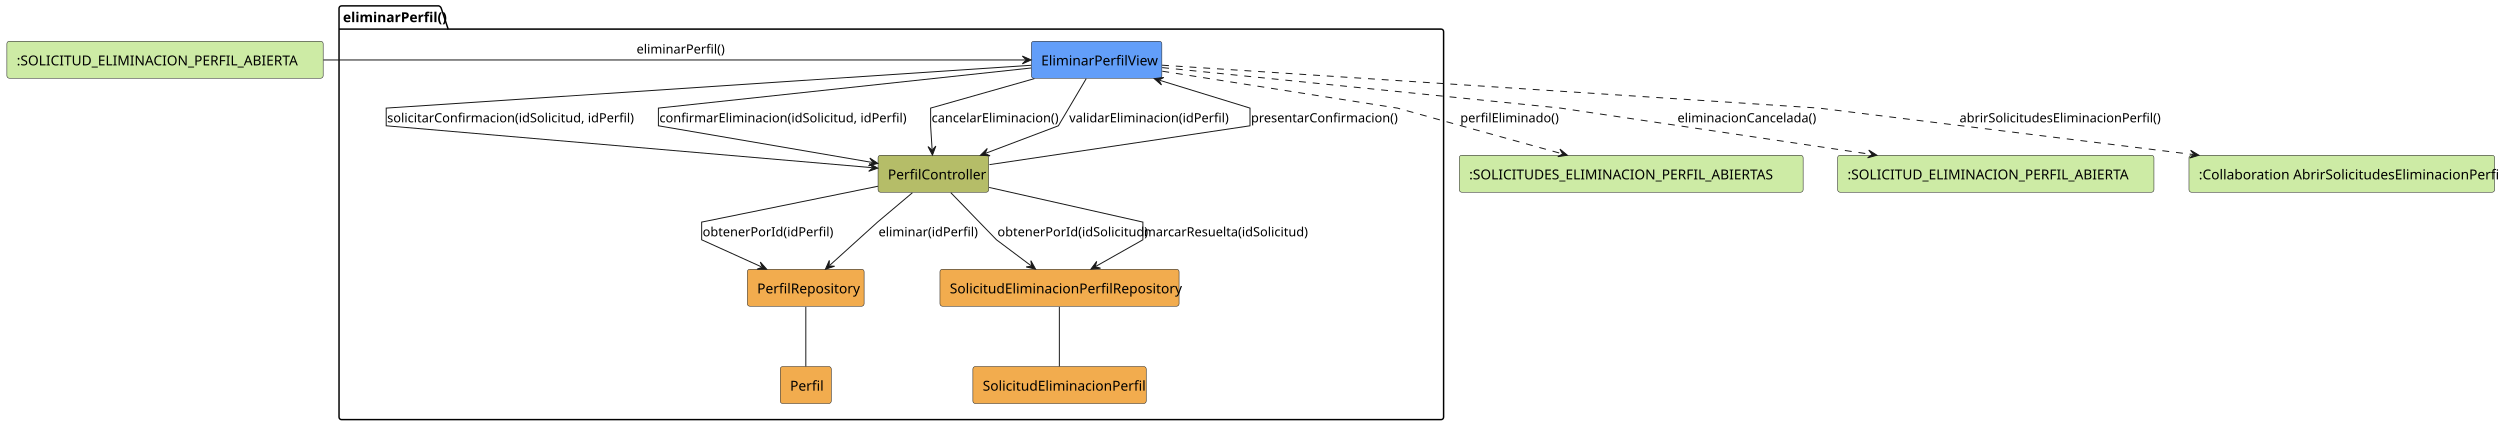
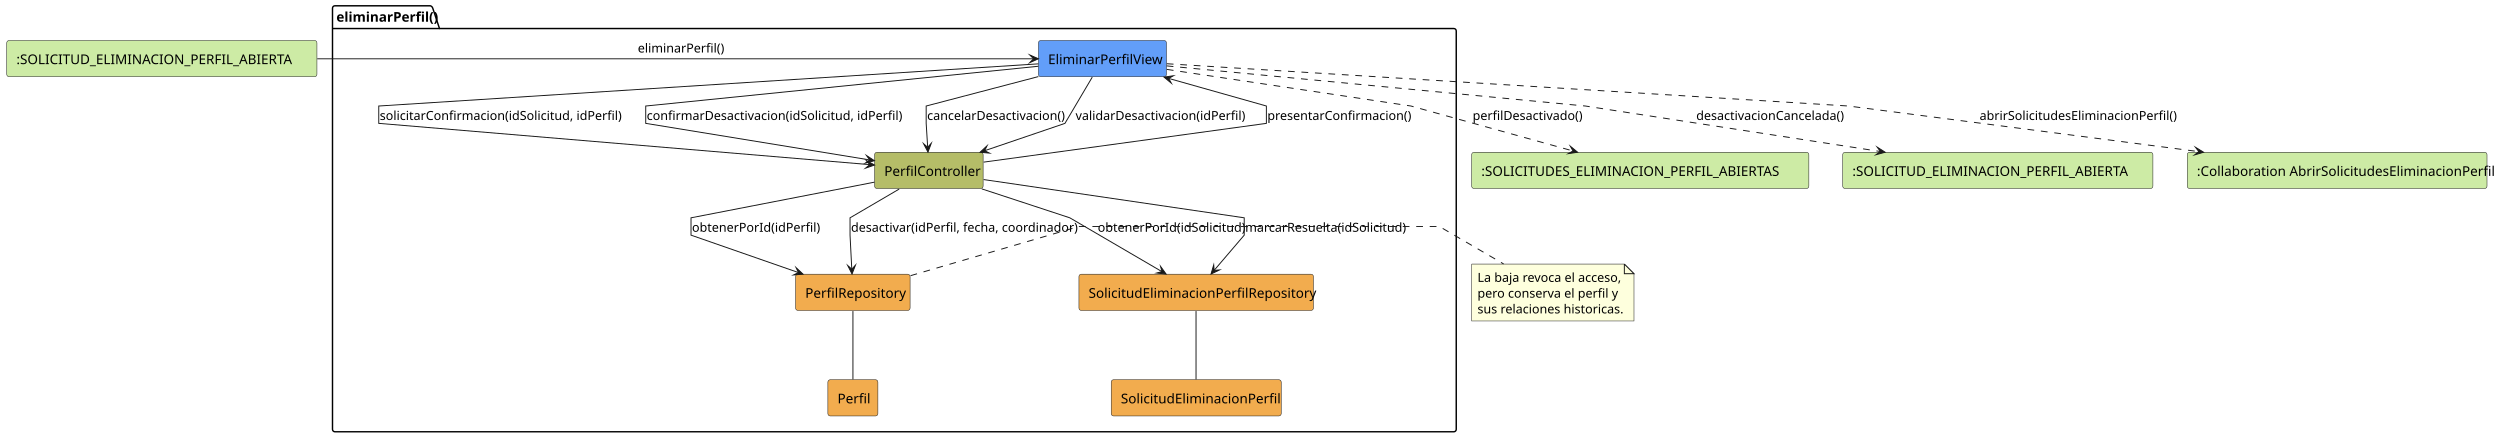
- <svg xmlns="http://www.w3.org/2000/svg" contentStyleType="text/css" data-diagram-type="DESCRIPTION" height="434px" preserveAspectRatio="none" style="width:2544px;height:434px;background:#FFFFFF;" version="1.1" viewBox="0 0 2544 434" width="2544px" zoomAndPan="magnify">
+ <svg xmlns="http://www.w3.org/2000/svg" contentStyleType="text/css" data-diagram-type="DESCRIPTION" height="463px" preserveAspectRatio="none" style="width:2594px;height:463px;background:#FFFFFF;" version="1.1" viewBox="0 0 2594 463" width="2594px" zoomAndPan="magnify">
  <defs />
  <g>
-     <g class="cluster" data-entity="eliminarPerfil" data-source-line="4" data-uid="ent0003" id="cluster_eliminarPerfil">
-       <path d="M347.5,6 L446.527,6 A3.75,3.75 0 0 1 449.027,8.5 L456.027,29.609 L1466.5,29.609 A2.5,2.5 0 0 1 1469,32.109 L1469,424.5 A2.5,2.5 0 0 1 1466.5,427 L347.5,427 A2.5,2.5 0 0 1 345,424.5 L345,8.5 A2.5,2.5 0 0 1 347.5,6" fill="none" style="stroke:#000000;stroke-width:1.5;" />
+     <g class="cluster" data-qualified-name="eliminarPerfil" data-source-line="4" id="ent0002">
+       <path d="M347.5,6 L446.527,6 A3.75,3.75 0 0 1 449.027,8.5 L456.027,29.609 L1508.5,29.609 A2.5,2.5 0 0 1 1511,32.109 L1511,445.5 A2.5,2.5 0 0 1 1508.5,448 L347.5,448 A2.5,2.5 0 0 1 345,445.5 L345,8.5 A2.5,2.5 0 0 1 347.5,6" fill="none" style="stroke:#000000;stroke-width:1.5;" />
      <line style="stroke:#000000;stroke-width:1.5;" x1="345" x2="456.027" y1="29.609" y2="29.609" />
-       <text fill="#000000" font-family="sans-serif" font-size="14" font-weight="bold" lengthAdjust="spacing" textLength="98.027" x="349" y="22.533">eliminarPerfil()</text>
+       <text fill="#000000" font-family="sans-serif" font-size="14" font-weight="700" lengthAdjust="spacing" textLength="98.027" x="349" y="22.533">eliminarPerfil()</text>
    </g>
-     <g class="entity" data-entity="EliminarPerfilView" data-source-line="5" data-uid="ent0004" id="entity_EliminarPerfilView">
-       <rect fill="#629EF9" height="37.609" rx="2.5" ry="2.5" style="stroke:#181818;stroke-width:0.5;" width="132.807" x="1049.5" y="42" />
-       <text fill="#000000" font-family="sans-serif" font-size="14" lengthAdjust="spacing" textLength="112.807" x="1059.5" y="66.533">EliminarPerfilView</text>
+     <g class="entity" data-qualified-name="eliminarPerfil.EliminarPerfilView" data-source-line="5" id="ent0003">
+       <rect fill="#629EF9" height="37.609" rx="2.5" ry="2.5" style="stroke:#181818;stroke-width:0.5;" width="132.807" x="1077.5" y="42" />
+       <text fill="#000000" font-family="sans-serif" font-size="14" lengthAdjust="spacing" textLength="112.807" x="1087.5" y="66.533">EliminarPerfilView</text>
    </g>
-     <g class="entity" data-entity="PerfilController" data-source-line="6" data-uid="ent0005" id="entity_PerfilController">
-       <rect fill="#B5BD68" height="37.609" rx="2.5" ry="2.5" style="stroke:#181818;stroke-width:0.5;" width="112.586" x="893.5" y="158" />
-       <text fill="#000000" font-family="sans-serif" font-size="14" lengthAdjust="spacing" textLength="92.586" x="903.5" y="182.533">PerfilController</text>
+     <g class="entity" data-qualified-name="eliminarPerfil.PerfilController" data-source-line="6" id="ent0004">
+       <rect fill="#B5BD68" height="37.609" rx="2.5" ry="2.5" style="stroke:#181818;stroke-width:0.5;" width="112.586" x="907.5" y="158" />
+       <text fill="#000000" font-family="sans-serif" font-size="14" lengthAdjust="spacing" textLength="92.586" x="917.5" y="182.533">PerfilController</text>
    </g>
-     <g class="entity" data-entity="PerfilRepository" data-source-line="7" data-uid="ent0006" id="entity_PerfilRepository">
-       <rect fill="#F2AC4E" height="37.609" rx="2.5" ry="2.5" style="stroke:#181818;stroke-width:0.5;" width="118.814" x="760.5" y="274" />
-       <text fill="#000000" font-family="sans-serif" font-size="14" lengthAdjust="spacing" textLength="98.814" x="770.5" y="298.533">PerfilRepository</text>
+     <g class="entity" data-qualified-name="eliminarPerfil.PerfilRepository" data-source-line="7" id="ent0005">
+       <rect fill="#F2AC4E" height="37.609" rx="2.5" ry="2.5" style="stroke:#181818;stroke-width:0.5;" width="118.814" x="825.5" y="284.5" />
+       <text fill="#000000" font-family="sans-serif" font-size="14" lengthAdjust="spacing" textLength="98.814" x="835.5" y="309.033">PerfilRepository</text>
    </g>
-     <g class="entity" data-entity="Perfil" data-source-line="8" data-uid="ent0007" id="entity_Perfil">
-       <rect fill="#F2AC4E" height="37.609" rx="2.5" ry="2.5" style="stroke:#181818;stroke-width:0.5;" width="51.897" x="794" y="373" />
-       <text fill="#000000" font-family="sans-serif" font-size="14" lengthAdjust="spacing" textLength="31.896" x="804" y="397.533">Perfil</text>
+     <g class="entity" data-qualified-name="eliminarPerfil.Perfil" data-source-line="8" id="ent0006">
+       <rect fill="#F2AC4E" height="37.609" rx="2.5" ry="2.5" style="stroke:#181818;stroke-width:0.5;" width="51.897" x="859" y="394" />
+       <text fill="#000000" font-family="sans-serif" font-size="14" lengthAdjust="spacing" textLength="31.896" x="869" y="418.533">Perfil</text>
    </g>
-     <g class="entity" data-entity="SolicitudEliminacionPerfilRepository" data-source-line="9" data-uid="ent0008" id="entity_SolicitudEliminacionPerfilRepository">
-       <rect fill="#F2AC4E" height="37.609" rx="2.5" ry="2.5" style="stroke:#181818;stroke-width:0.5;" width="243.316" x="956.5" y="274" />
-       <text fill="#000000" font-family="sans-serif" font-size="14" lengthAdjust="spacing" textLength="223.316" x="966.5" y="298.533">SolicitudEliminacionPerfilRepository</text>
+     <g class="entity" data-qualified-name="eliminarPerfil.SolicitudEliminacionPerfilRepository" data-source-line="9" id="ent0007">
+       <rect fill="#F2AC4E" height="37.609" rx="2.5" ry="2.5" style="stroke:#181818;stroke-width:0.5;" width="243.316" x="1119.5" y="284.5" />
+       <text fill="#000000" font-family="sans-serif" font-size="14" lengthAdjust="spacing" textLength="223.316" x="1129.5" y="309.033">SolicitudEliminacionPerfilRepository</text>
    </g>
-     <g class="entity" data-entity="SolicitudEliminacionPerfil" data-source-line="10" data-uid="ent0009" id="entity_SolicitudEliminacionPerfil">
-       <rect fill="#F2AC4E" height="37.609" rx="2.5" ry="2.5" style="stroke:#181818;stroke-width:0.5;" width="176.399" x="990" y="373" />
-       <text fill="#000000" font-family="sans-serif" font-size="14" lengthAdjust="spacing" textLength="156.399" x="1000" y="397.533">SolicitudEliminacionPerfil</text>
+     <g class="entity" data-qualified-name="eliminarPerfil.SolicitudEliminacionPerfil" data-source-line="10" id="ent0008">
+       <rect fill="#F2AC4E" height="37.609" rx="2.5" ry="2.5" style="stroke:#181818;stroke-width:0.5;" width="176.399" x="1153" y="394" />
+       <text fill="#000000" font-family="sans-serif" font-size="14" lengthAdjust="spacing" textLength="156.399" x="1163" y="418.533">SolicitudEliminacionPerfil</text>
    </g>
-     <g class="entity" data-entity="EstadoEntrada" data-source-line="3" data-uid="ent0002" id="entity_EstadoEntrada">
+     <g class="entity" data-qualified-name="EstadoEntrada" data-source-line="3" id="ent0001">
      <rect fill="#CDEBA5" height="37.609" rx="2.5" ry="2.5" style="stroke:#181818;stroke-width:0.5;" width="321.854" x="7" y="42" />
      <text fill="#000000" font-family="sans-serif" font-size="14" lengthAdjust="spacing" textLength="301.854" x="17" y="66.533">:SOLICITUD_ELIMINACION_PERFIL_ABIERTA</text>
    </g>
-     <g class="entity" data-entity="EstadoSalidaExitosa" data-source-line="13" data-uid="ent0010" id="entity_EstadoSalidaExitosa">
-       <rect fill="#CDEBA5" height="37.609" rx="2.5" ry="2.5" style="stroke:#181818;stroke-width:0.5;" width="349.868" x="1485" y="158" />
-       <text fill="#000000" font-family="sans-serif" font-size="14" lengthAdjust="spacing" textLength="329.868" x="1495" y="182.533">:SOLICITUDES_ELIMINACION_PERFIL_ABIERTAS</text>
+     <g class="entity" data-qualified-name="EstadoSalidaExitosa" data-source-line="13" id="ent0009">
+       <rect fill="#CDEBA5" height="37.609" rx="2.5" ry="2.5" style="stroke:#181818;stroke-width:0.5;" width="349.868" x="1527" y="158" />
+       <text fill="#000000" font-family="sans-serif" font-size="14" lengthAdjust="spacing" textLength="329.868" x="1537" y="182.533">:SOLICITUDES_ELIMINACION_PERFIL_ABIERTAS</text>
    </g>
-     <g class="entity" data-entity="EstadoSalidaCancelada" data-source-line="14" data-uid="ent0011" id="entity_EstadoSalidaCancelada">
-       <rect fill="#CDEBA5" height="37.609" rx="2.5" ry="2.5" style="stroke:#181818;stroke-width:0.5;" width="321.854" x="1870" y="158" />
-       <text fill="#000000" font-family="sans-serif" font-size="14" lengthAdjust="spacing" textLength="301.854" x="1880" y="182.533">:SOLICITUD_ELIMINACION_PERFIL_ABIERTA</text>
+     <g class="entity" data-qualified-name="EstadoSalidaCancelada" data-source-line="14" id="ent0010">
+       <rect fill="#CDEBA5" height="37.609" rx="2.5" ry="2.5" style="stroke:#181818;stroke-width:0.5;" width="321.854" x="1912" y="158" />
+       <text fill="#000000" font-family="sans-serif" font-size="14" lengthAdjust="spacing" textLength="301.854" x="1922" y="182.533">:SOLICITUD_ELIMINACION_PERFIL_ABIERTA</text>
    </g>
-     <g class="entity" data-entity="AbrirSolicitudesEliminacionPerfil" data-source-line="15" data-uid="ent0012" id="entity_AbrirSolicitudesEliminacionPerfil">
-       <rect fill="#CDEBA5" height="37.609" rx="2.5" ry="2.5" style="stroke:#181818;stroke-width:0.5;" width="311.019" x="2227.5" y="158" />
-       <text fill="#000000" font-family="sans-serif" font-size="14" lengthAdjust="spacing" textLength="291.019" x="2237.5" y="182.533">:Collaboration AbrirSolicitudesEliminacionPerfil</text>
+     <g class="entity" data-qualified-name="AbrirSolicitudesEliminacionPerfil" data-source-line="15" id="ent0011">
+       <rect fill="#CDEBA5" height="37.609" rx="2.5" ry="2.5" style="stroke:#181818;stroke-width:0.5;" width="311.019" x="2269.5" y="158" />
+       <text fill="#000000" font-family="sans-serif" font-size="14" lengthAdjust="spacing" textLength="291.019" x="2279.5" y="182.533">:Collaboration AbrirSolicitudesEliminacionPerfil</text>
    </g>
-     <g class="link" data-entity-1="EstadoEntrada" data-entity-2="EliminarPerfilView" data-source-line="17" data-uid="lnk13" id="link_EstadoEntrada_EliminarPerfilView">
-       <path d="M329.08,61 C540.18,61 894.95,61 1043.29,61" fill="none" id="EstadoEntrada-to-EliminarPerfilView" style="stroke:#181818;stroke-width:1;" />
-       <polygon fill="#181818" points="1049.29,61,1040.29,57,1044.29,61,1040.29,65,1049.29,61" style="stroke:#181818;stroke-width:1;" />
-       <text fill="#000000" font-family="sans-serif" font-size="13" lengthAdjust="spacing" textLength="83.789" x="647.75" y="54.495">eliminarPerfil()</text>
+     <g class="entity" data-qualified-name="GMN27" data-source-line="35" id="ent0028">
+       <path d="M1527,274 L1527,333.055 L1695.424,333.055 L1695.424,284 L1685.424,274 L1527,274" fill="#FEFFDD" style="stroke:#181818;stroke-width:0.5;" />
+       <path d="M1685.424,274 L1685.424,284 L1695.424,284 L1685.424,274" fill="#FEFFDD" style="stroke:#181818;stroke-width:1;" />
+       <text fill="#000000" font-family="sans-serif" font-size="13" lengthAdjust="spacing" textLength="147.424" x="1533" y="292.495">La baja revoca el acceso,</text>
+       <text fill="#000000" font-family="sans-serif" font-size="13" lengthAdjust="spacing" textLength="138.011" x="1533" y="308.847">pero conserva el perfil y</text>
+       <text fill="#000000" font-family="sans-serif" font-size="13" lengthAdjust="spacing" textLength="145.228" x="1533" y="325.198">sus relaciones historicas.</text>
    </g>
-     <g class="link" data-entity-1="EliminarPerfilView" data-entity-2="PerfilController" data-source-line="19" data-uid="lnk14" id="link_EliminarPerfilView_PerfilController">
-       <path d="M1049.28,66.43 C870.29,78.31 393,110 393,110 C393,110 393,128 393,128 C393,128 745.502,158.375 887.292,170.595" fill="none" id="EliminarPerfilView-to-PerfilController" style="stroke:#181818;stroke-width:1;" />
-       <polygon fill="#181818" points="893.27,171.11,884.647,166.352,888.288,170.681,883.96,174.322,893.27,171.11" style="stroke:#181818;stroke-width:1;" />
+     <g class="link" data-entity-1="ent0001" data-entity-2="ent0003" data-link-type="dependency" data-source-line="17" id="lnk12">
+       <path d="M329.17,61 C546.82,61 920.01,61 1072.47,61" fill="none" id="EstadoEntrada-to-EliminarPerfilView" style="stroke:#181818;stroke-width:1;" />
+       <polygon fill="#181818" points="1077.47,61,1068.47,57,1072.47,61,1068.47,65,1077.47,61" style="stroke:#181818;stroke-width:1;stroke-linejoin:miter;stroke-miterlimit:10;" />
+       <text fill="#000000" font-family="sans-serif" font-size="13" lengthAdjust="spacing" textLength="83.789" x="661.75" y="54.495">eliminarPerfil()</text>
+     </g>
+     <g class="link" data-entity-1="ent0003" data-entity-2="ent0004" data-link-type="dependency" data-source-line="19" id="lnk13">
+       <path d="M1077.35,66.26 C893.56,78.01 393,110 393,110 C393,110 393,128 393,128 C393,128 758.198,158.701 902.448,170.821" fill="none" id="EliminarPerfilView-to-PerfilController" style="stroke:#181818;stroke-width:1;" />
+       <polygon fill="#181818" points="907.43,171.24,898.797,166.5,902.448,170.821,898.127,174.472,907.43,171.24" style="stroke:#181818;stroke-width:1;stroke-linejoin:miter;stroke-miterlimit:10;" />
      <text fill="#000000" font-family="sans-serif" font-size="13" lengthAdjust="spacing" textLength="235.523" x="394" y="124.495">solicitarConfirmacion(idSolicitud, idPerfil)</text>
    </g>
-     <g class="link" data-entity-1="PerfilController" data-entity-2="EliminarPerfilView" data-source-line="20" data-uid="lnk15" id="link_PerfilController_EliminarPerfilView">
-       <path d="M1006.83,167.53 C1099.27,153.75 1272,128 1272,128 C1272,128 1272,110 1272,110 C1272,110 1224.535,95.394 1180.265,81.774" fill="none" id="PerfilController-to-EliminarPerfilView" style="stroke:#181818;stroke-width:1;" />
-       <polygon fill="#181818" points="1174.53,80.01,1181.956,86.48,1179.309,81.48,1184.308,78.833,1174.53,80.01" style="stroke:#181818;stroke-width:1;" />
-       <text fill="#000000" font-family="sans-serif" font-size="13" lengthAdjust="spacing" textLength="140.163" x="1273" y="124.495">presentarConfirmacion()</text>
+     <g class="link" data-entity-1="ent0004" data-entity-2="ent0003" data-link-type="dependency" data-source-line="20" id="lnk14">
+       <path d="M1020.62,168.23 C1119.68,154.65 1314,128 1314,128 C1314,128 1314,110 1314,110 C1314,110 1260.832,94.989 1212.602,81.369" fill="none" id="PerfilController-to-EliminarPerfilView" style="stroke:#181818;stroke-width:1;" />
+       <polygon fill="#181818" points="1207.79,80.01,1215.364,86.305,1212.602,81.369,1217.538,78.606,1207.79,80.01" style="stroke:#181818;stroke-width:1;stroke-linejoin:miter;stroke-miterlimit:10;" />
+       <text fill="#000000" font-family="sans-serif" font-size="13" lengthAdjust="spacing" textLength="140.163" x="1315" y="124.495">presentarConfirmacion()</text>
    </g>
-     <g class="link" data-entity-1="EliminarPerfilView" data-entity-2="PerfilController" data-source-line="21" data-uid="lnk16" id="link_EliminarPerfilView_PerfilController">
-       <path d="M1049.23,69.19 C924.81,82.58 670,110 670,110 C670,110 670,128 670,128 C670,128 805.606,151.246 887.426,165.276" fill="none" id="EliminarPerfilView-to-PerfilController-1" style="stroke:#181818;stroke-width:1;" />
-       <polygon fill="#181818" points="893.34,166.29,885.145,160.827,888.412,165.445,883.793,168.711,893.34,166.29" style="stroke:#181818;stroke-width:1;" />
-       <text fill="#000000" font-family="sans-serif" font-size="13" lengthAdjust="spacing" textLength="235.523" x="671" y="124.495">confirmarEliminacion(idSolicitud, idPerfil)</text>
+     <g class="link" data-entity-1="ent0003" data-entity-2="ent0004" data-link-type="dependency" data-source-line="21" id="lnk15">
+       <path d="M1077.34,68.75 C946.79,81.97 670,110 670,110 C670,110 670,128 670,128 C670,128 816.945,151.994 902.375,165.944" fill="none" id="EliminarPerfilView-to-PerfilController-1" style="stroke:#181818;stroke-width:1;" />
+       <polygon fill="#181818" points="907.31,166.75,899.072,161.352,902.375,165.944,897.783,169.247,907.31,166.75" style="stroke:#181818;stroke-width:1;stroke-linejoin:miter;stroke-miterlimit:10;" />
+       <text fill="#000000" font-family="sans-serif" font-size="13" lengthAdjust="spacing" textLength="249.977" x="671" y="124.495">confirmarDesactivacion(idSolicitud, idPerfil)</text>
    </g>
-     <g class="link" data-entity-1="EliminarPerfilView" data-entity-2="PerfilController" data-source-line="22" data-uid="lnk17" id="link_EliminarPerfilView_PerfilController">
-       <path d="M1052.59,80.01 C1004.64,93.63 947,110 947,110 C947,110 947,128 947,128 C947,128 947.645,138.272 948.495,151.862" fill="none" id="EliminarPerfilView-to-PerfilController-2" style="stroke:#181818;stroke-width:1;" />
-       <polygon fill="#181818" points="948.87,157.85,952.3,148.618,948.558,152.86,944.316,149.117,948.87,157.85" style="stroke:#181818;stroke-width:1;" />
-       <text fill="#000000" font-family="sans-serif" font-size="13" lengthAdjust="spacing" textLength="124.268" x="948" y="124.495">cancelarEliminacion()</text>
+     <g class="link" data-entity-1="ent0003" data-entity-2="ent0004" data-link-type="dependency" data-source-line="22" id="lnk16">
+       <path d="M1077.42,79.46 C1025.09,93.19 961,110 961,110 C961,110 961,128 961,128 C961,128 961.708,139.27 962.558,152.86" fill="none" id="EliminarPerfilView-to-PerfilController-2" style="stroke:#181818;stroke-width:1;" />
+       <polygon fill="#181818" points="962.87,157.85,966.3,148.618,962.558,152.86,958.316,149.117,962.87,157.85" style="stroke:#181818;stroke-width:1;stroke-linejoin:miter;stroke-miterlimit:10;" />
+       <text fill="#000000" font-family="sans-serif" font-size="13" lengthAdjust="spacing" textLength="138.722" x="962" y="124.495">cancelarDesactivacion()</text>
    </g>
-     <g class="link" data-entity-1="EliminarPerfilView" data-entity-2="PerfilController" data-source-line="23" data-uid="lnk18" id="link_EliminarPerfilView_PerfilController">
-       <path d="M1105.34,80.03 C1093.8,99.58 1077,128 1077,128 C1077,128 1039.303,142.249 1003.263,155.869" fill="none" id="EliminarPerfilView-to-PerfilController-3" style="stroke:#181818;stroke-width:1;" />
-       <polygon fill="#181818" points="997.65,157.99,1007.483,158.55,1002.327,156.222,1004.655,151.067,997.65,157.99" style="stroke:#181818;stroke-width:1;" />
-       <text fill="#000000" font-family="sans-serif" font-size="13" lengthAdjust="spacing" textLength="153.163" x="1088" y="124.495">validarEliminacion(idPerfil)</text>
+     <g class="link" data-entity-1="ent0003" data-entity-2="ent0004" data-link-type="dependency" data-source-line="23" id="lnk17">
+       <path d="M1133.34,80.03 C1121.8,99.58 1105,128 1105,128 C1105,128 1061.643,142.759 1021.633,156.379" fill="none" id="EliminarPerfilView-to-PerfilController-3" style="stroke:#181818;stroke-width:1;" />
+       <polygon fill="#181818" points="1016.9,157.99,1026.709,158.876,1021.633,156.379,1024.131,151.303,1016.9,157.99" style="stroke:#181818;stroke-width:1;stroke-linejoin:miter;stroke-miterlimit:10;" />
+       <text fill="#000000" font-family="sans-serif" font-size="13" lengthAdjust="spacing" textLength="167.616" x="1116" y="124.495">validarDesactivacion(idPerfil)</text>
    </g>
-     <g class="link" data-entity-1="PerfilController" data-entity-2="SolicitudEliminacionPerfilRepository" data-source-line="24" data-uid="lnk19" id="link_PerfilController_SolicitudEliminacionPerfilRepository">
-       <path d="M967.49,196.03 C986.44,215.58 1014,244 1014,244 C1014,244 1030.88,256.66 1049,270.25" fill="none" id="PerfilController-to-SolicitudEliminacionPerfilRepository" style="stroke:#181818;stroke-width:1;" />
-       <polygon fill="#181818" points="1053.8,273.85,1049,265.25,1049.8,270.85,1044.2,271.65,1053.8,273.85" style="stroke:#181818;stroke-width:1;" />
-       <text fill="#000000" font-family="sans-serif" font-size="13" lengthAdjust="spacing" textLength="143.076" x="1015" y="240.495">obtenerPorId(idSolicitud)</text>
+     <g class="link" data-entity-1="ent0004" data-entity-2="ent0007" data-link-type="dependency" data-source-line="24" id="lnk18">
+       <path d="M1018.78,196.01 C1060.21,209.63 1110,226 1110,226 C1110,226 1166.902,259.228 1205.632,281.848" fill="none" id="PerfilController-to-SolicitudEliminacionPerfilRepository" style="stroke:#181818;stroke-width:1;" />
+       <polygon fill="#181818" points="1209.95,284.37,1204.196,276.377,1205.632,281.848,1200.161,283.285,1209.95,284.37" style="stroke:#181818;stroke-width:1;stroke-linejoin:miter;stroke-miterlimit:10;" />
+       <text fill="#000000" font-family="sans-serif" font-size="13" lengthAdjust="spacing" textLength="143.076" x="1139" y="240.495">obtenerPorId(idSolicitud)</text>
    </g>
-     <g class="link" data-entity-1="PerfilController" data-entity-2="SolicitudEliminacionPerfilRepository" data-source-line="27" data-uid="lnk22" id="link_PerfilController_SolicitudEliminacionPerfilRepository">
-       <path d="M1006.52,190.74 C1069.62,204.96 1163,226 1163,226 C1163,226 1163,244 1163,244 C1163,244 1139.435,257.311 1115.355,270.901" fill="none" id="PerfilController-to-SolicitudEliminacionPerfilRepository-1" style="stroke:#181818;stroke-width:1;" />
-       <polygon fill="#181818" points="1110.13,273.85,1119.934,272.91,1114.484,271.392,1116.002,265.943,1110.13,273.85" style="stroke:#181818;stroke-width:1;" />
-       <text fill="#000000" font-family="sans-serif" font-size="13" lengthAdjust="spacing" textLength="159.669" x="1164" y="240.495">marcarResuelta(idSolicitud)</text>
+     <g class="link" data-entity-1="ent0004" data-entity-2="ent0007" data-link-type="dependency" data-source-line="27" id="lnk21">
+       <path d="M1020.59,186.31 C1114.18,200.04 1291,226 1291,226 C1291,226 1291,244 1291,244 C1291,244 1274.468,263.339 1259.798,280.509" fill="none" id="PerfilController-to-SolicitudEliminacionPerfilRepository-1" style="stroke:#181818;stroke-width:1;" />
+       <polygon fill="#181818" points="1256.55,284.31,1265.437,280.066,1259.798,280.509,1259.355,274.869,1256.55,284.31" style="stroke:#181818;stroke-width:1;stroke-linejoin:miter;stroke-miterlimit:10;" />
+       <text fill="#000000" font-family="sans-serif" font-size="13" lengthAdjust="spacing" textLength="159.669" x="1292" y="240.495">marcarResuelta(idSolicitud)</text>
    </g>
-     <g class="link" data-entity-1="PerfilController" data-entity-2="PerfilRepository" data-source-line="25" data-uid="lnk20" id="link_PerfilController_PerfilRepository">
-       <path d="M893.47,189.5 C823.65,203.7 714,226 714,226 C714,226 714,244 714,244 C714,244 744.684,257.895 774.764,271.515" fill="none" id="PerfilController-to-PerfilRepository" style="stroke:#181818;stroke-width:1;" />
-       <polygon fill="#181818" points="780.23,273.99,773.681,266.634,775.675,271.928,770.381,273.922,780.23,273.99" style="stroke:#181818;stroke-width:1;" />
-       <text fill="#000000" font-family="sans-serif" font-size="13" lengthAdjust="spacing" textLength="123.557" x="715" y="240.495">obtenerPorId(idPerfil)</text>
+     <g class="link" data-entity-1="ent0004" data-entity-2="ent0005" data-link-type="dependency" data-source-line="25" id="lnk19">
+       <path d="M907.33,189.01 C834.41,203.18 717,226 717,226 C717,226 717,244 717,244 C717,244 779.138,265.636 828.498,282.826" fill="none" id="PerfilController-to-PerfilRepository" style="stroke:#181818;stroke-width:1;" />
+       <polygon fill="#181818" points="833.22,284.47,826.036,277.733,828.498,282.826,823.405,285.288,833.22,284.47" style="stroke:#181818;stroke-width:1;stroke-linejoin:miter;stroke-miterlimit:10;" />
+       <text fill="#000000" font-family="sans-serif" font-size="13" lengthAdjust="spacing" textLength="123.557" x="718" y="240.495">obtenerPorId(idPerfil)</text>
    </g>
-     <g class="link" data-entity-1="PerfilController" data-entity-2="PerfilRepository" data-source-line="26" data-uid="lnk21" id="link_PerfilController_PerfilRepository">
-       <path d="M928.45,196.15 C912.31,209.74 893,226 893,226 C893,226 866.009,250.395 844.399,269.945" fill="none" id="PerfilController-to-PerfilRepository-1" style="stroke:#181818;stroke-width:1;" />
-       <polygon fill="#181818" points="839.95,273.97,849.308,270.898,843.658,270.616,843.941,264.966,839.95,273.97" style="stroke:#181818;stroke-width:1;" />
-       <text fill="#000000" font-family="sans-serif" font-size="13" lengthAdjust="spacing" textLength="93.907" x="894" y="240.495">eliminar(idPerfil)</text>
+     <g class="link" data-entity-1="ent0004" data-entity-2="ent0005" data-link-type="dependency" data-source-line="26" id="lnk20">
+       <path d="M933,196.15 C909.78,209.74 882,226 882,226 C882,226 882,244 882,244 C882,244 882.934,262.147 883.814,279.317" fill="none" id="PerfilController-to-PerfilRepository-1" style="stroke:#181818;stroke-width:1;" />
+       <polygon fill="#181818" points="884.07,284.31,887.604,275.117,883.814,279.317,879.615,275.526,884.07,284.31" style="stroke:#181818;stroke-width:1;stroke-linejoin:miter;stroke-miterlimit:10;" />
+       <text fill="#000000" font-family="sans-serif" font-size="13" lengthAdjust="spacing" textLength="222.549" x="883" y="240.495">desactivar(idPerfil, fecha, coordinador)</text>
    </g>
-     <g class="link" data-entity-1="PerfilRepository" data-entity-2="Perfil" data-source-line="28" data-uid="lnk23" id="link_PerfilRepository_Perfil">
-       <path d="M820,312.24 C820,329.59 820,355.52 820,372.84" fill="none" id="PerfilRepository-Perfil" style="stroke:#181818;stroke-width:1;" />
+     <g class="link" data-entity-1="ent0005" data-entity-2="ent0006" data-link-type="association" data-source-line="28" id="lnk22">
+       <path d="M885,322.74 C885,342.5 885,373.87 885,393.67" fill="none" id="PerfilRepository-Perfil" style="stroke:#181818;stroke-width:1;" />
    </g>
-     <g class="link" data-entity-1="SolicitudEliminacionPerfilRepository" data-entity-2="SolicitudEliminacionPerfil" data-source-line="29" data-uid="lnk24" id="link_SolicitudEliminacionPerfilRepository_SolicitudEliminacionPerfil">
-       <path d="M1078,312.24 C1078,329.59 1078,355.52 1078,372.84" fill="none" id="SolicitudEliminacionPerfilRepository-SolicitudEliminacionPerfil" style="stroke:#181818;stroke-width:1;" />
+     <g class="link" data-entity-1="ent0007" data-entity-2="ent0008" data-link-type="association" data-source-line="29" id="lnk23">
+       <path d="M1241,322.74 C1241,342.5 1241,373.87 1241,393.67" fill="none" id="SolicitudEliminacionPerfilRepository-SolicitudEliminacionPerfil" style="stroke:#181818;stroke-width:1;" />
    </g>
-     <g class="link" data-entity-1="EliminarPerfilView" data-entity-2="EstadoSalidaExitosa" data-source-line="30" data-uid="lnk25" id="link_EliminarPerfilView_EstadoSalidaExitosa">
-       <path d="M1182.77,72.47 C1272.81,86.6 1422,110 1422,110 C1422,110 1518.718,136.816 1589.188,156.366" fill="none" id="EliminarPerfilView-to-EstadoSalidaExitosa" style="stroke:#181818;stroke-width:1;stroke-dasharray:7,7;" />
-       <polygon fill="#181818" points="1594.97,157.97,1587.367,151.71,1590.152,156.633,1585.228,159.418,1594.97,157.97" style="stroke:#181818;stroke-width:1;" />
-       <text fill="#000000" font-family="sans-serif" font-size="13" lengthAdjust="spacing" textLength="93.92" x="1486" y="124.495">perfilEliminado()</text>
+     <g class="link" data-entity-1="ent0003" data-entity-2="ent0009" data-link-type="dependency" data-source-line="30" id="lnk24">
+       <path d="M1210.69,72 C1304.48,86.07 1464,110 1464,110 C1464,110 1561.682,137.083 1632.152,156.633" fill="none" id="EliminarPerfilView-to-EstadoSalidaExitosa" style="stroke:#181818;stroke-width:1;stroke-dasharray:7,7;" />
+       <polygon fill="#181818" points="1636.97,157.97,1629.367,151.71,1632.152,156.633,1627.228,159.418,1636.97,157.97" style="stroke:#181818;stroke-width:1;stroke-linejoin:miter;stroke-miterlimit:10;" />
+       <text fill="#000000" font-family="sans-serif" font-size="13" lengthAdjust="spacing" textLength="108.374" x="1528" y="124.495">perfilDesactivado()</text>
    </g>
-     <g class="link" data-entity-1="EliminarPerfilView" data-entity-2="EstadoSalidaCancelada" data-source-line="31" data-uid="lnk26" id="link_EliminarPerfilView_EstadoSalidaCancelada">
-       <path d="M1182.62,68.78 C1312.73,82.01 1588,110 1588,110 C1588,110 1772.846,137.536 1904.016,157.085" fill="none" id="EliminarPerfilView-to-EstadoSalidaCancelada" style="stroke:#181818;stroke-width:1;stroke-dasharray:7,7;" />
-       <polygon fill="#181818" points="1909.95,157.97,1901.638,152.687,1905.005,157.233,1900.459,160.6,1909.95,157.97" style="stroke:#181818;stroke-width:1;" />
-       <text fill="#000000" font-family="sans-serif" font-size="13" lengthAdjust="spacing" textLength="135.846" x="1707" y="124.495">eliminacionCancelada()</text>
+     <g class="link" data-entity-1="ent0003" data-entity-2="ent0010" data-link-type="dependency" data-source-line="31" id="lnk25">
+       <path d="M1210.53,68.37 C1346.81,81.43 1645,110 1645,110 C1645,110 1824.379,137.658 1951.109,157.208" fill="none" id="EliminarPerfilView-to-EstadoSalidaCancelada" style="stroke:#181818;stroke-width:1;stroke-dasharray:7,7;" />
+       <polygon fill="#181818" points="1956.05,157.97,1947.765,152.645,1951.109,157.208,1946.545,160.551,1956.05,157.97" style="stroke:#181818;stroke-width:1;stroke-linejoin:miter;stroke-miterlimit:10;" />
+       <text fill="#000000" font-family="sans-serif" font-size="13" lengthAdjust="spacing" textLength="149.583" x="1760" y="124.495">desactivacionCancelada()</text>
    </g>
-     <g class="link" data-entity-1="EliminarPerfilView" data-entity-2="AbrirSolicitudesEliminacionPerfil" data-source-line="32" data-uid="lnk27" id="link_EliminarPerfilView_AbrirSolicitudesEliminacionPerfil">
-       <path d="M1182.52,66.34 C1363.45,78.16 1851,110 1851,110 C1851,110 2074.156,137.681 2231.676,157.231" fill="none" id="EliminarPerfilView-to-AbrirSolicitudesEliminacionPerfil" style="stroke:#181818;stroke-width:1;stroke-dasharray:7,7;" />
-       <polygon fill="#181818" points="2237.63,157.97,2229.191,152.892,2232.668,157.354,2228.206,160.831,2237.63,157.97" style="stroke:#181818;stroke-width:1;" />
-       <text fill="#000000" font-family="sans-serif" font-size="13" lengthAdjust="spacing" textLength="193.623" x="1994" y="124.495">abrirSolicitudesEliminacionPerfil()</text>
+     <g class="link" data-entity-1="ent0003" data-entity-2="ent0011" data-link-type="dependency" data-source-line="32" id="lnk26">
+       <path d="M1210.66,66.13 C1398.4,77.78 1918,110 1918,110 C1918,110 2131.392,137.774 2281.502,157.324" fill="none" id="EliminarPerfilView-to-AbrirSolicitudesEliminacionPerfil" style="stroke:#181818;stroke-width:1;stroke-dasharray:7,7;" />
+       <polygon fill="#181818" points="2286.46,157.97,2278.052,152.841,2281.502,157.324,2277.019,160.774,2286.46,157.97" style="stroke:#181818;stroke-width:1;stroke-linejoin:miter;stroke-miterlimit:10;" />
+       <text fill="#000000" font-family="sans-serif" font-size="13" lengthAdjust="spacing" textLength="193.623" x="2054" y="124.495">abrirSolicitudesEliminacionPerfil()</text>
+     </g>
+     <g class="link" data-entity-1="ent0005" data-entity-2="ent0028" data-link-type="association" data-source-line="35" id="lnk29">
+       <path d="M944.78,286.04 C1014.26,265.74 1119.5,235 1119.5,235 C1119.5,235 1493.5,235 1493.5,235 C1493.5,235 1528.39,255.34 1560.15,273.85" fill="none" id="PerfilRepository-GMN27" style="stroke:#181818;stroke-width:1;stroke-dasharray:7,7;" />
    </g>
  </g>
</svg>
